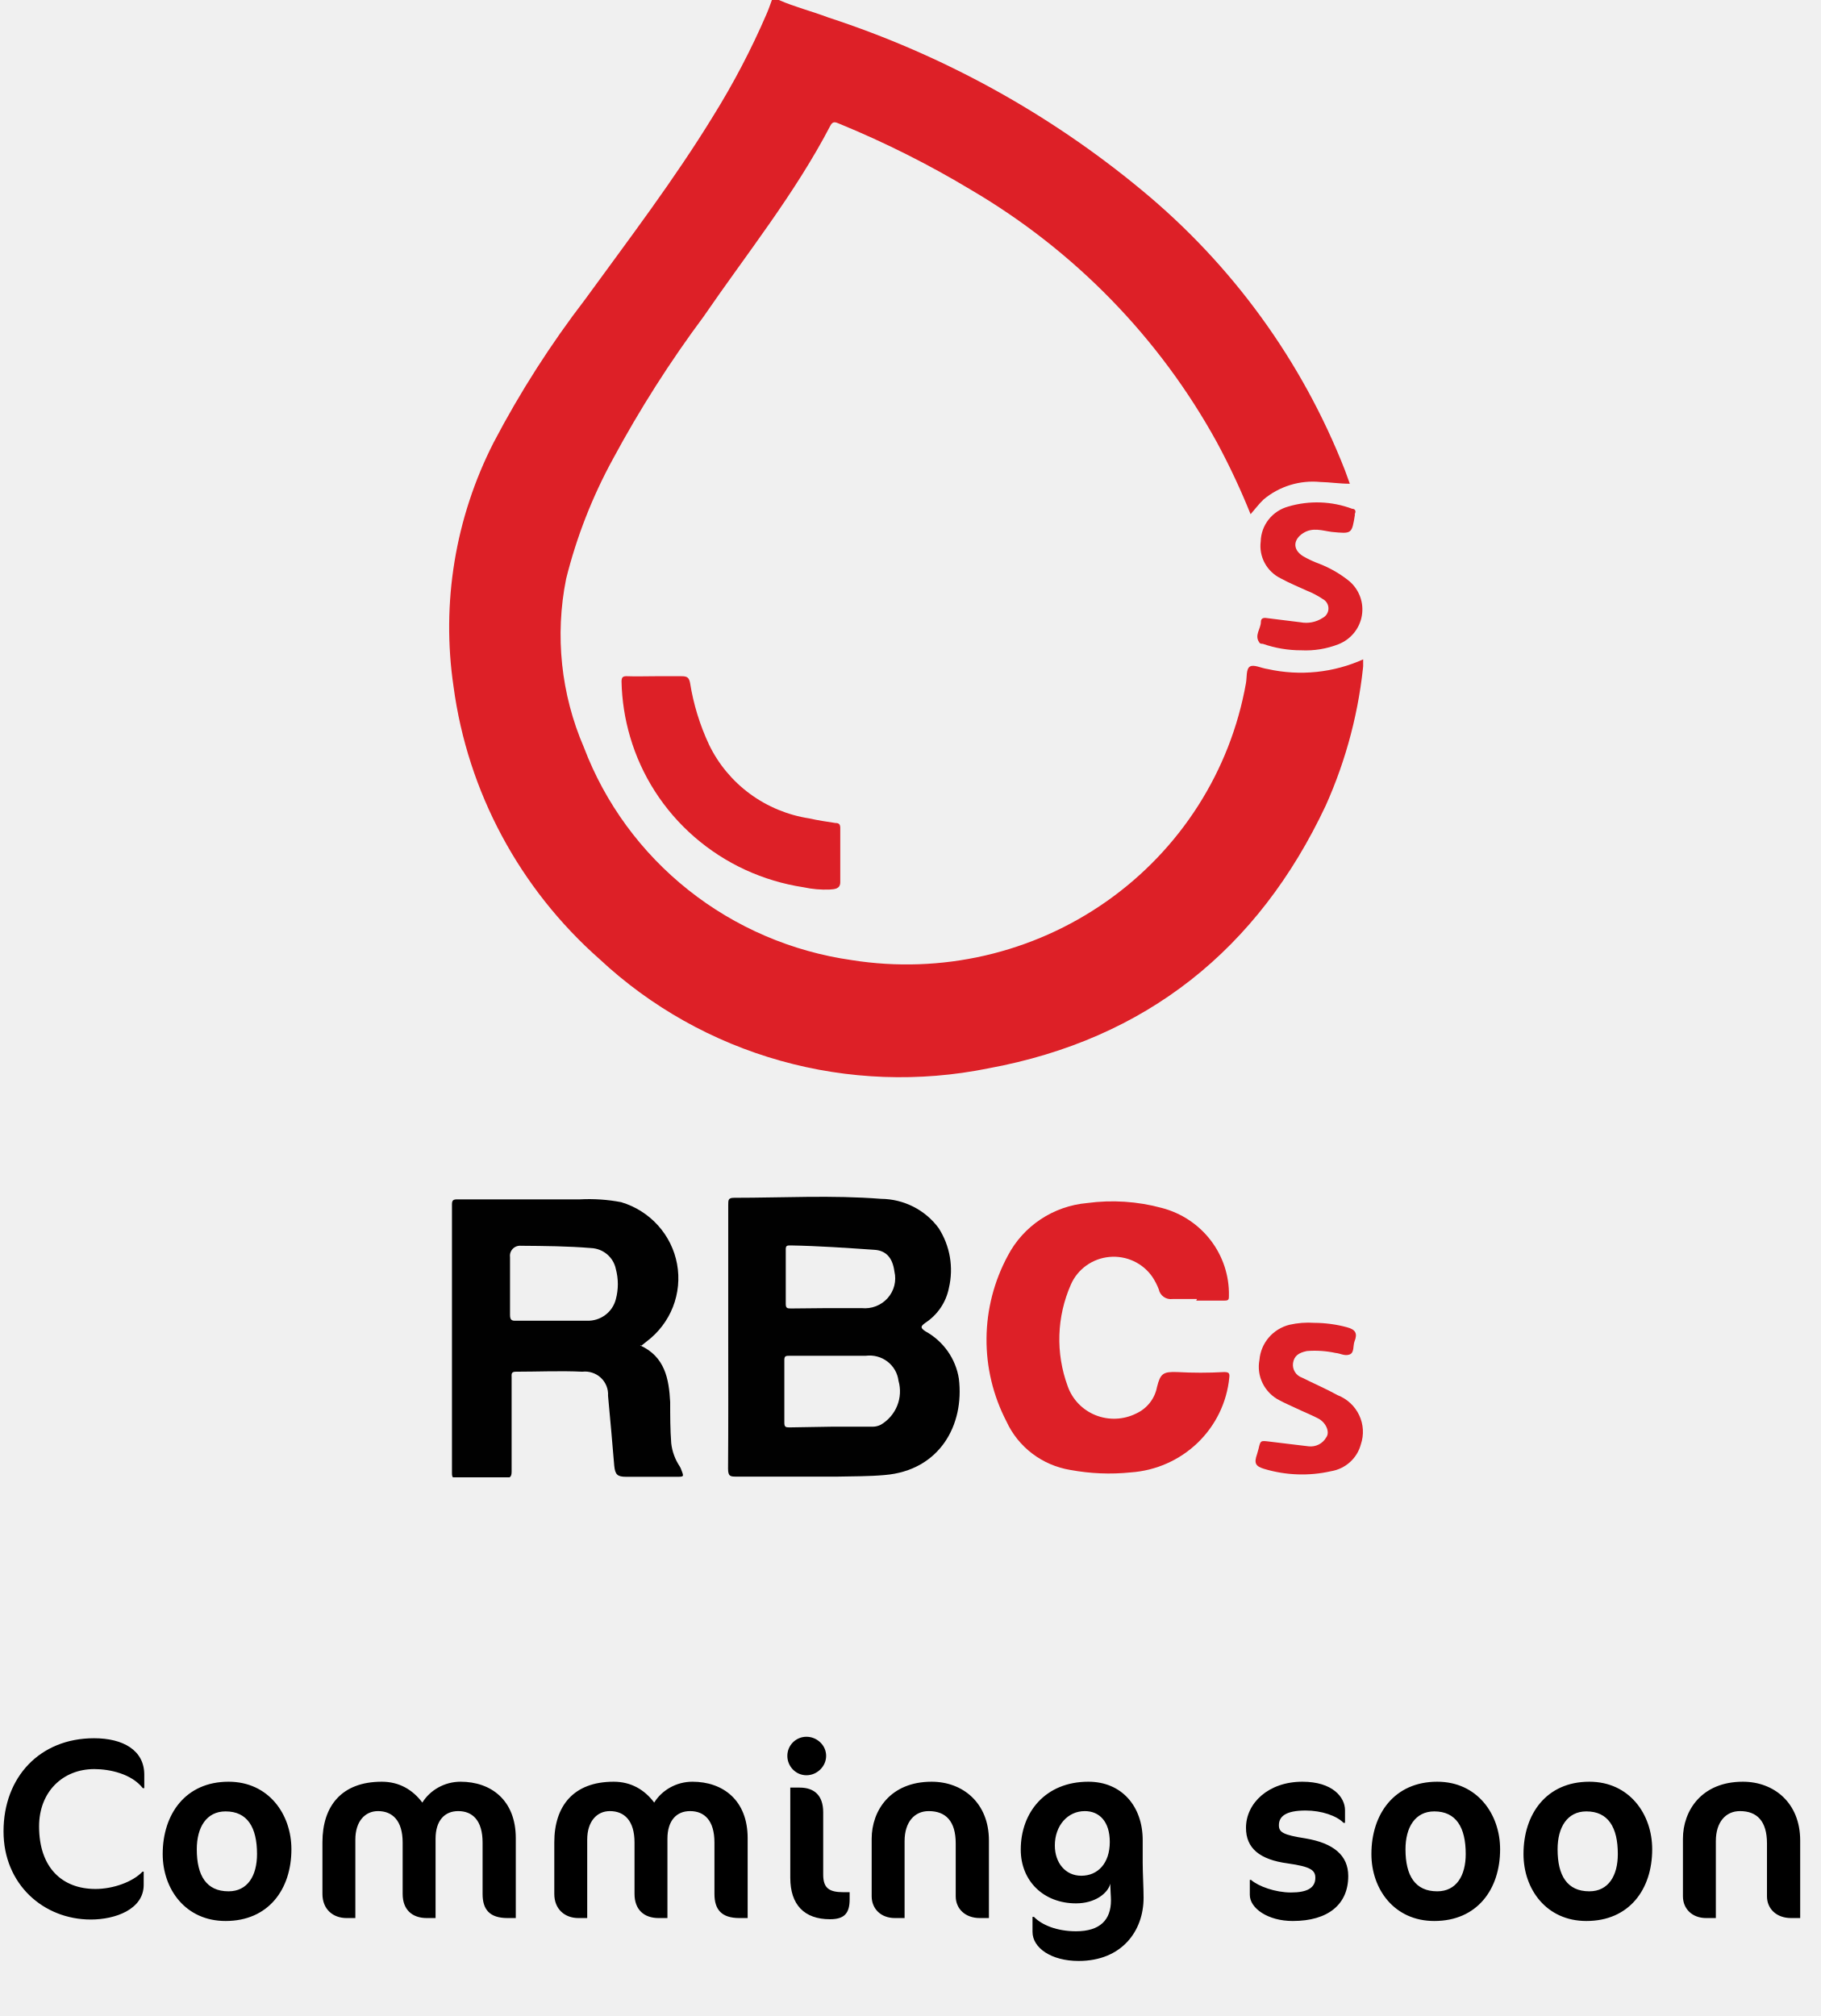
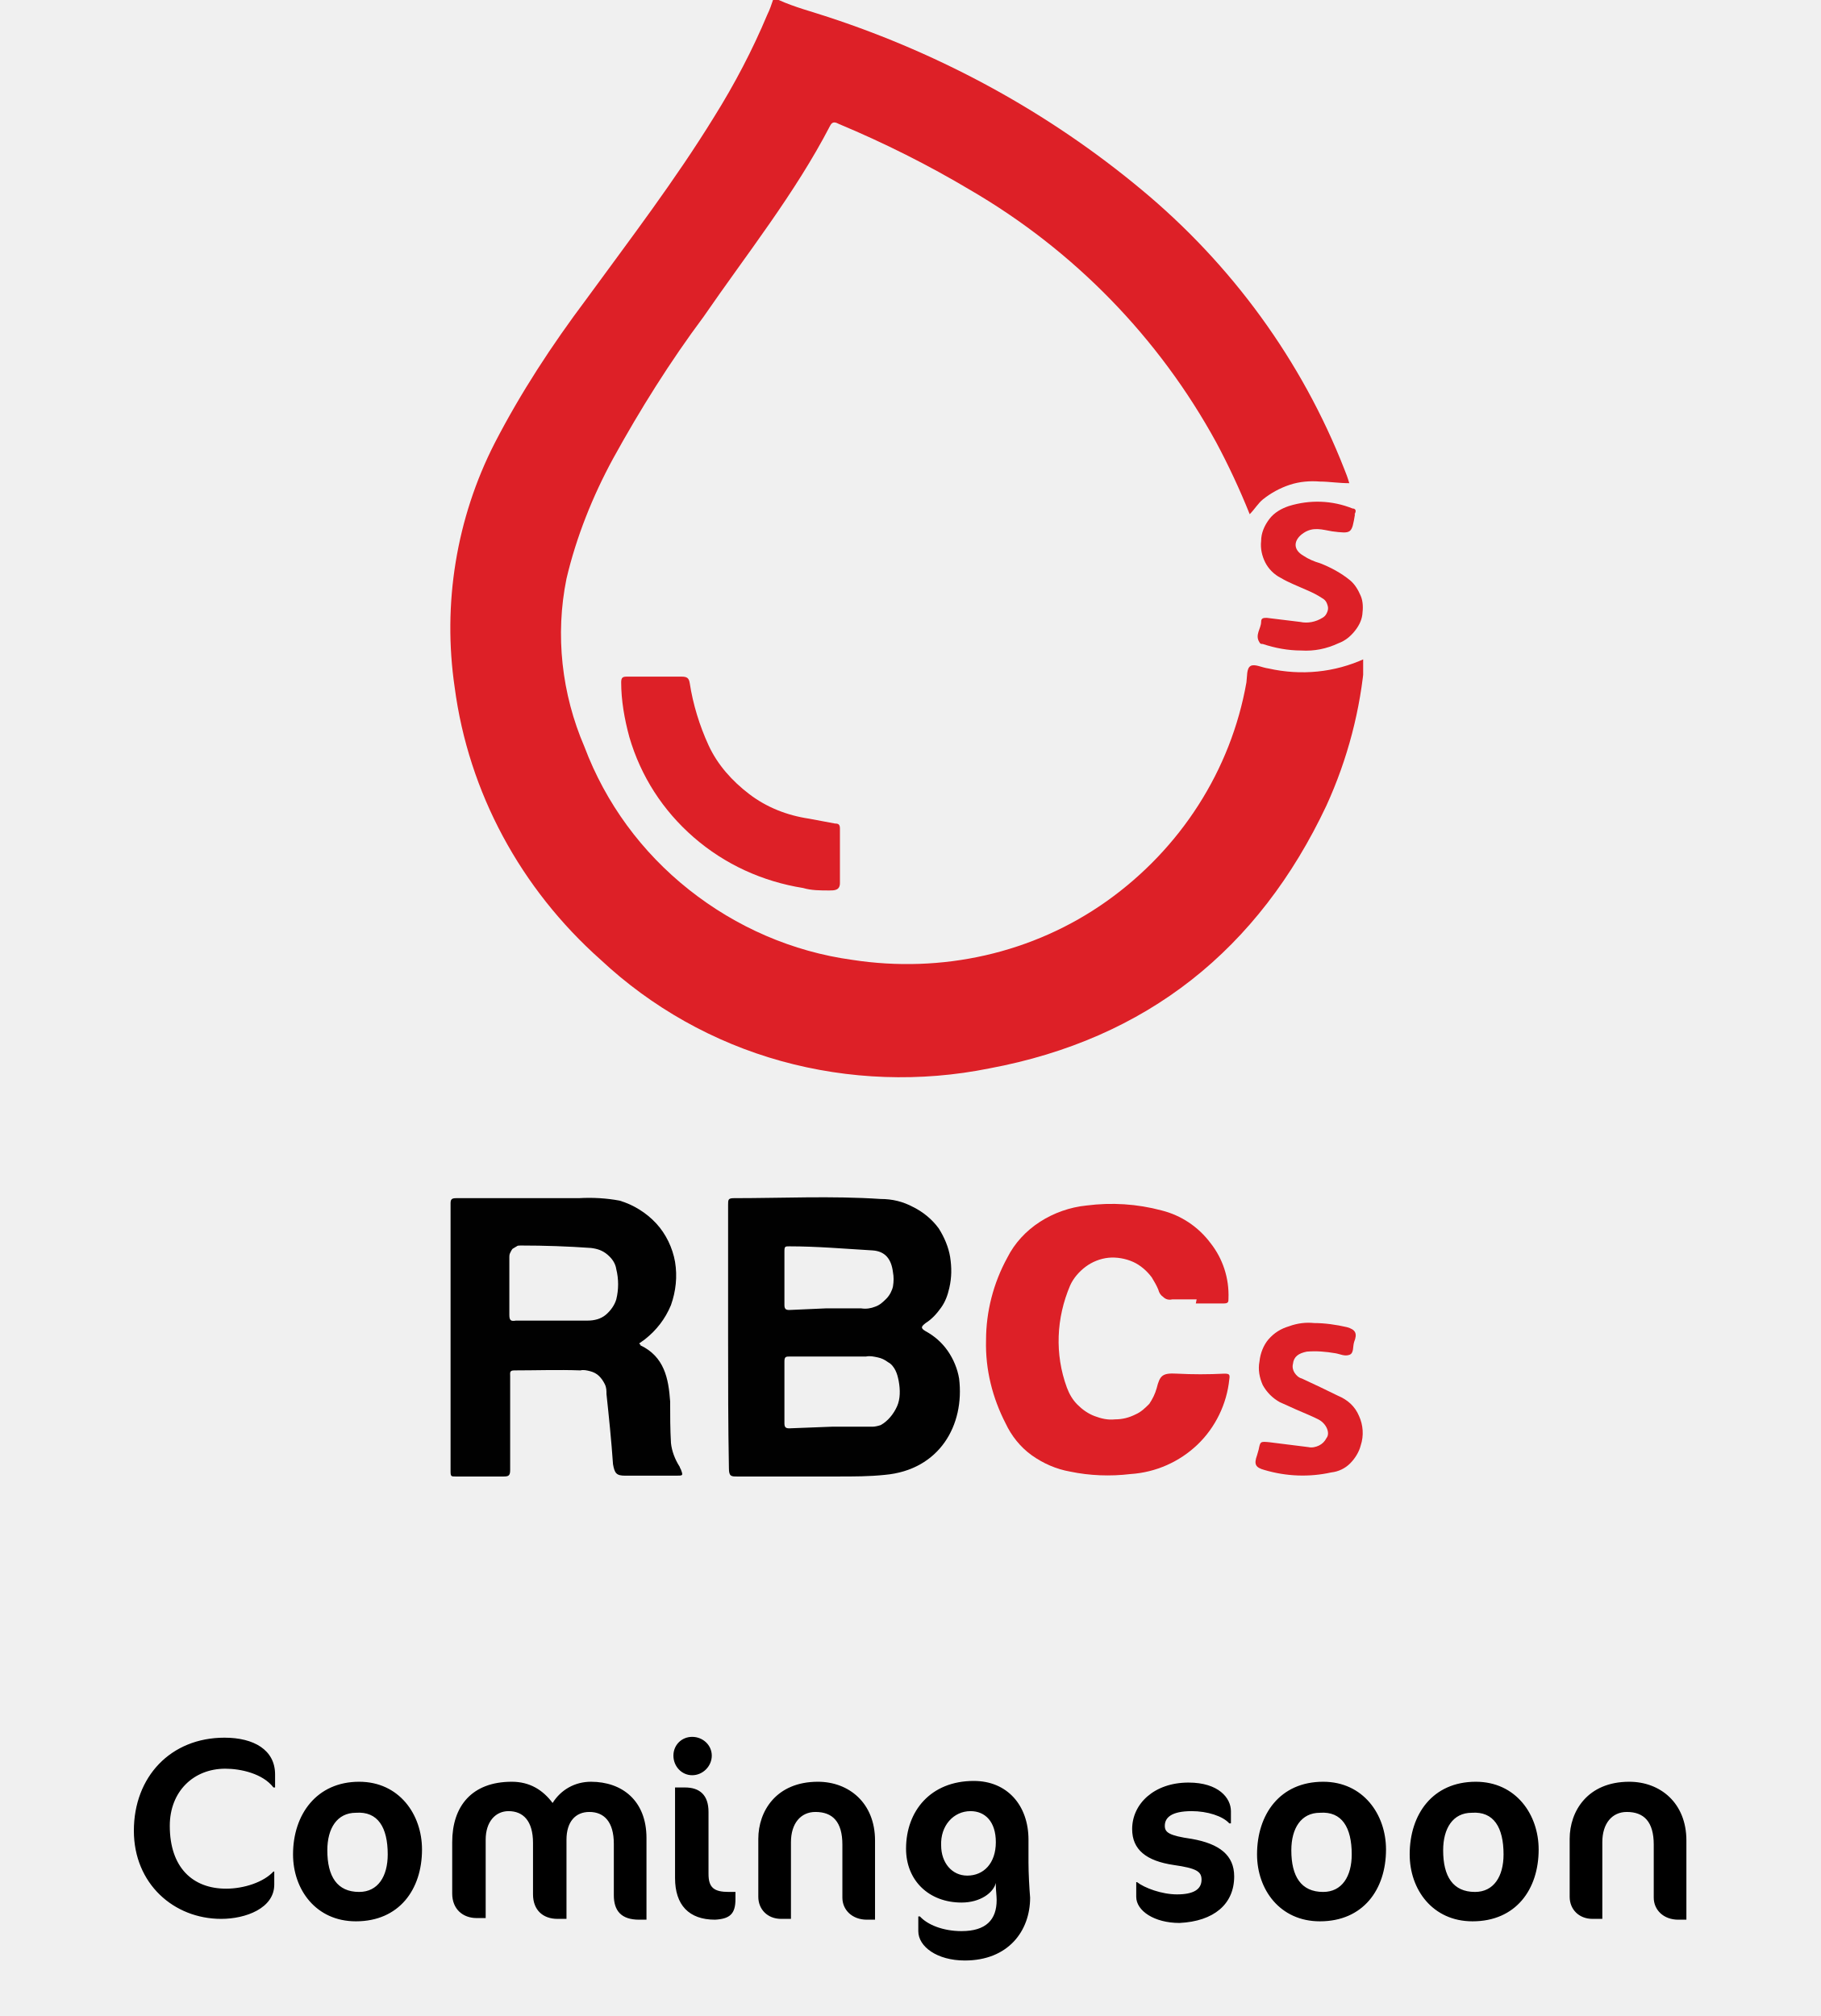
- <svg xmlns="http://www.w3.org/2000/svg" width="223" height="247" viewBox="0 0 223 247" fill="none">
-   <g clip-path="url(#clip0_901_288)">
-     <path d="M89.216 163.877C89.216 158.448 89.216 153.019 89.216 147.59C89.216 147.032 89.216 146.753 89.933 146.753C95.937 146.753 101.962 146.41 107.944 146.882C109.321 146.894 110.676 147.225 111.899 147.847C113.123 148.469 114.182 149.366 114.991 150.465C115.683 151.541 116.15 152.743 116.367 153.999C116.584 155.255 116.545 156.541 116.253 157.782C116.084 158.652 115.742 159.479 115.245 160.216C114.748 160.953 114.107 161.585 113.36 162.074C112.816 162.482 112.686 162.653 113.36 163.104C114.449 163.701 115.385 164.535 116.098 165.542C116.81 166.55 117.28 167.705 117.471 168.919C118.167 174.606 115.1 180.163 108.379 180.721C106.465 180.893 104.551 180.871 102.636 180.914C98.482 180.914 94.349 180.914 90.216 180.914C89.52 180.914 89.194 180.914 89.194 179.949C89.237 174.649 89.216 169.263 89.216 163.877ZM101.853 174.799H104.377C105.225 174.799 106.073 174.799 106.922 174.799C107.262 174.797 107.597 174.716 107.9 174.563C108.813 174.026 109.521 173.208 109.914 172.234C110.307 171.26 110.364 170.185 110.076 169.177C110.019 168.715 109.871 168.269 109.638 167.864C109.406 167.46 109.095 167.105 108.723 166.819C108.351 166.534 107.925 166.324 107.47 166.202C107.015 166.08 106.541 166.048 106.073 166.108H96.763C96.263 166.108 96.067 166.108 96.089 166.73C96.089 169.263 96.089 171.773 96.089 174.305C96.089 174.82 96.241 174.885 96.698 174.885L101.853 174.799ZM101.223 160.272H105.573C106.162 160.331 106.758 160.251 107.31 160.038C107.861 159.825 108.353 159.485 108.745 159.046C109.137 158.607 109.416 158.083 109.561 157.516C109.705 156.949 109.71 156.356 109.575 155.787C109.358 154.135 108.575 153.212 107.117 153.126C103.702 152.89 100.309 152.654 96.872 152.59C96.415 152.59 96.241 152.59 96.263 153.169C96.263 155.358 96.263 157.546 96.263 159.735C96.263 160.25 96.415 160.314 96.872 160.314L101.223 160.272Z" fill="#010101" />
-     <path d="M78.427 164.842C81.45 166.215 81.951 168.919 82.103 171.773C82.103 173.468 82.103 175.142 82.233 176.837C82.349 177.85 82.707 178.82 83.277 179.67C83.361 179.804 83.426 179.948 83.473 180.099C83.799 180.936 83.799 180.936 82.864 180.936H76.708C75.642 180.936 75.36 180.678 75.251 179.584C75.012 176.687 74.751 173.79 74.49 171.001C74.515 170.593 74.449 170.185 74.297 169.806C74.145 169.426 73.91 169.084 73.609 168.803C73.308 168.523 72.949 168.311 72.556 168.183C72.163 168.055 71.747 168.013 71.336 168.061C68.617 167.932 65.919 168.061 63.2 168.061C62.591 168.061 62.678 168.383 62.678 168.747C62.678 172.588 62.678 176.43 62.678 180.292C62.678 180.957 62.483 181.107 61.852 181.086C59.894 181.086 57.958 181.086 56.001 181.086C55.522 181.086 55.37 181.086 55.37 180.485C55.37 169.513 55.37 158.541 55.37 147.568C55.37 147.032 55.544 146.946 56.044 146.946C61.047 146.946 66.05 146.946 71.053 146.946C72.743 146.856 74.438 146.972 76.099 147.289C77.838 147.81 79.397 148.793 80.605 150.132C81.814 151.47 82.624 153.111 82.948 154.875C83.272 156.638 83.096 158.456 82.441 160.127C81.785 161.799 80.674 163.259 79.231 164.349L78.557 164.885C78.557 164.885 78.47 164.756 78.427 164.842ZM67.551 161.816C69.03 161.816 70.487 161.816 71.901 161.816C72.709 161.845 73.503 161.598 74.148 161.117C74.794 160.637 75.252 159.952 75.447 159.177C75.773 157.968 75.773 156.695 75.447 155.486C75.306 154.782 74.929 154.145 74.376 153.678C73.824 153.211 73.128 152.941 72.401 152.911C69.552 152.675 66.681 152.654 63.831 152.632C63.646 152.615 63.459 152.639 63.284 152.702C63.109 152.765 62.951 152.867 62.822 152.999C62.692 153.131 62.594 153.29 62.536 153.464C62.477 153.638 62.459 153.823 62.483 154.006C62.483 156.366 62.483 158.726 62.483 161.087C62.483 161.752 62.7 161.838 63.266 161.816H67.551Z" fill="#010101" />
-     <path d="M146.64 159.156C145.64 159.156 144.639 159.156 143.639 159.156C143.259 159.207 142.875 159.113 142.564 158.893C142.252 158.674 142.038 158.346 141.964 157.975C141.76 157.441 141.497 156.93 141.181 156.452C140.606 155.615 139.813 154.946 138.886 154.515C137.959 154.083 136.932 153.906 135.912 154C134.892 154.094 133.916 154.457 133.086 155.051C132.257 155.644 131.604 156.447 131.197 157.375C129.451 161.327 129.311 165.79 130.805 169.842C131.085 170.639 131.535 171.368 132.125 171.98C132.714 172.592 133.429 173.073 134.222 173.39C135.015 173.707 135.868 173.853 136.723 173.818C137.578 173.784 138.415 173.569 139.179 173.189C139.841 172.888 140.419 172.435 140.866 171.867C141.313 171.3 141.614 170.634 141.746 169.928C142.159 168.297 142.486 168.039 144.204 168.104C146.124 168.211 148.048 168.211 149.968 168.104C150.556 168.104 150.664 168.254 150.599 168.79C150.303 171.821 148.928 174.65 146.718 176.776C144.508 178.901 141.606 180.185 138.527 180.399C136.06 180.652 133.569 180.55 131.131 180.099C129.431 179.819 127.828 179.131 126.462 178.094C125.096 177.057 124.01 175.704 123.301 174.155C121.666 171.005 120.827 167.512 120.858 163.973C120.888 160.435 121.786 156.956 123.475 153.834C124.413 152.043 125.794 150.515 127.489 149.39C129.185 148.264 131.141 147.579 133.176 147.397C136.238 146.983 139.354 147.187 142.333 147.997C144.723 148.621 146.831 150.017 148.322 151.962C149.812 153.907 150.599 156.289 150.556 158.727C150.556 159.177 150.556 159.37 149.968 159.349C148.837 159.349 147.684 159.349 146.553 159.349L146.64 159.156Z" fill="#DD2027" />
-     <path d="M161.018 162.074C162.363 162.08 163.701 162.261 164.999 162.61C166.065 162.889 166.347 163.361 165.934 164.37C165.738 164.928 165.934 165.743 165.325 165.958C164.716 166.172 164.194 165.808 163.628 165.765C162.472 165.515 161.285 165.435 160.105 165.529C159.061 165.743 158.539 166.151 158.408 167.009C158.356 167.387 158.439 167.77 158.641 168.095C158.843 168.419 159.153 168.665 159.517 168.79C160.975 169.52 162.476 170.164 163.868 170.936C165.036 171.389 165.983 172.267 166.513 173.39C167.044 174.512 167.117 175.792 166.717 176.966C166.496 177.8 166.035 178.553 165.391 179.135C164.747 179.717 163.946 180.104 163.085 180.249C160.374 180.866 157.546 180.77 154.884 179.97C153.797 179.648 153.623 179.262 153.992 178.189L154.188 177.502C154.427 176.472 154.427 176.494 155.515 176.623L160.3 177.202C160.732 177.255 161.171 177.179 161.558 176.984C161.946 176.789 162.266 176.484 162.476 176.108C162.954 175.485 162.476 174.284 161.453 173.769C160.431 173.254 159.648 172.953 158.756 172.524C157.864 172.095 157.407 171.923 156.777 171.58C155.872 171.128 155.141 170.397 154.694 169.499C154.246 168.601 154.107 167.584 154.297 166.602C154.379 165.597 154.778 164.644 155.437 163.874C156.096 163.104 156.983 162.557 157.973 162.31C158.971 162.083 159.997 162.004 161.018 162.074V162.074Z" fill="#DD2027" />
-     <path d="M95.414 0C97.372 0.858 99.46 1.373 101.483 2.146C115.507 6.724 128.52 13.889 139.832 23.261C150.958 32.434 159.536 44.249 164.759 57.594C164.955 58.109 165.129 58.624 165.368 59.268C164.085 59.268 162.91 59.075 161.757 59.053C160.51 58.93 159.251 59.057 158.055 59.426C156.859 59.794 155.751 60.397 154.797 61.199C154.231 61.735 153.774 62.358 153.209 63.001C151.999 59.988 150.619 57.043 149.076 54.182C142.049 41.4 131.656 30.724 118.993 23.282C113.831 20.175 108.436 17.464 102.854 15.171C102.418 14.999 102.049 14.763 101.722 15.407C97.372 23.754 91.477 31.093 86.192 38.796C82.072 44.333 78.365 50.156 75.098 56.221C72.561 60.86 70.631 65.8 69.356 70.919C67.963 77.86 68.722 85.053 71.531 91.562C74.128 98.413 78.546 104.448 84.321 109.035C90.096 113.622 97.016 116.592 104.354 117.634C115.311 119.377 126.523 116.791 135.561 110.438C144.6 104.084 150.737 94.473 152.643 83.687C152.774 82.979 152.643 81.97 153.122 81.67C153.6 81.37 154.492 81.863 155.297 81.97C159.256 82.858 163.402 82.428 167.087 80.747C166.546 86.948 164.965 93.017 162.41 98.708C154.144 116.282 140.419 127.333 121.082 130.895C112.64 132.609 103.904 132.289 95.615 129.962C87.326 127.634 79.728 123.369 73.467 117.527C63.648 108.864 57.298 97.019 55.565 84.138C54.046 73.898 55.763 63.446 60.481 54.203C63.707 48.047 67.463 42.175 71.705 36.651C77.056 29.291 82.581 22.038 87.366 14.227C89.851 10.236 92.032 6.069 93.892 1.76C94.153 1.18 94.349 0.579 94.566 0L95.414 0Z" fill="#DD2027" />
-     <path d="M80.276 82.85C81.341 82.85 82.451 82.85 83.495 82.85C84.169 82.85 84.408 83.001 84.539 83.666C84.955 86.285 85.739 88.834 86.866 91.24C88.014 93.62 89.734 95.686 91.876 97.261C94.018 98.835 96.517 99.87 99.156 100.274C100.2 100.51 101.331 100.682 102.332 100.832C102.745 100.832 102.941 100.961 102.941 101.433C102.941 103.579 102.941 105.854 102.941 108.085C102.941 108.944 102.201 108.944 101.658 108.986C100.577 109.033 99.494 108.939 98.438 108.707C93.479 107.956 88.841 105.819 85.075 102.548C81.309 99.278 78.571 95.011 77.187 90.253C76.545 88.061 76.194 85.797 76.143 83.516C76.143 82.958 76.317 82.829 76.839 82.85C77.926 82.893 79.101 82.85 80.276 82.85Z" fill="#DD2027" />
-     <path d="M159.409 79.674C157.808 79.677 156.219 79.409 154.71 78.88C154.558 78.88 154.362 78.88 154.275 78.709C153.644 77.829 154.471 77.035 154.471 76.198C154.471 75.748 154.775 75.662 155.189 75.726L159.322 76.241C160.264 76.422 161.241 76.229 162.041 75.705C162.255 75.594 162.434 75.427 162.559 75.223C162.684 75.019 162.75 74.785 162.75 74.546C162.75 74.307 162.684 74.073 162.559 73.869C162.434 73.665 162.255 73.498 162.041 73.387C161.441 72.984 160.799 72.646 160.126 72.379C159.039 71.885 157.951 71.434 156.885 70.855C156.057 70.445 155.377 69.791 154.941 68.984C154.505 68.177 154.333 67.256 154.449 66.349C154.47 65.368 154.812 64.421 155.423 63.647C156.035 62.874 156.883 62.316 157.842 62.057C160.406 61.3 163.15 61.398 165.651 62.336C165.978 62.336 166.152 62.572 165.999 62.916C165.847 63.259 165.999 62.916 165.999 63.023C165.608 65.448 165.63 65.405 163.15 65.169C161.997 65.019 160.822 64.568 159.648 65.319C158.473 66.07 158.278 67.293 159.648 68.151C160.279 68.515 160.942 68.823 161.627 69.074C162.966 69.594 164.214 70.318 165.325 71.22C165.921 71.737 166.373 72.396 166.638 73.134C166.903 73.872 166.972 74.665 166.839 75.437C166.706 76.209 166.376 76.934 165.878 77.544C165.381 78.155 164.734 78.629 163.998 78.923C162.541 79.497 160.975 79.754 159.409 79.674V79.674Z" fill="#DD2027" />
+ <svg xmlns="http://www.w3.org/2000/svg" xmlns:xlink="http://www.w3.org/1999/xlink" version="1.1" id="Layer_1" x="0px" y="0px" viewBox="0 0 223 247" style="enable-background:new 0 0 223 247;" xml:space="preserve">
+   <style type="text/css">
+ 	.st0{clip-path:url(#SVGID_2_);}
+ 	.st1{fill:#010101;}
+ 	.st2{fill:#DD2027;}
+ </style>
+   <g>
+     <defs>
+       <rect id="SVGID_1_" x="55" width="112" height="181" />
+     </defs>
+     <clipPath id="SVGID_2_">
+       <use xlink:href="#SVGID_1_" style="overflow:visible;" />
+     </clipPath>
+     <g class="st0">
+       <path class="st1" d="M89.2,163.9c0-5.4,0-10.9,0-16.3c0-0.6,0-0.8,0.7-0.8c6,0,12-0.3,18,0.1c1.4,0,2.7,0.3,4,1    c1.2,0.6,2.3,1.5,3.1,2.6c0.7,1.1,1.2,2.3,1.4,3.5c0.2,1.3,0.2,2.5-0.1,3.8c-0.2,0.9-0.5,1.7-1,2.4c-0.5,0.7-1.1,1.4-1.9,1.9    c-0.5,0.4-0.7,0.6,0,1c1.1,0.6,2,1.4,2.7,2.4c0.7,1,1.2,2.2,1.4,3.4c0.7,5.7-2.4,11.2-9.1,11.8c-1.9,0.2-3.8,0.2-5.7,0.2    c-4.2,0-8.3,0-12.4,0c-0.7,0-1,0-1-1C89.2,174.6,89.2,169.3,89.2,163.9z M101.9,174.8h2.5c0.8,0,1.7,0,2.5,0c0.3,0,0.7-0.1,1-0.2    c0.9-0.5,1.6-1.4,2-2.3s0.4-2,0.2-3.1c-0.1-0.5-0.2-0.9-0.4-1.3c-0.2-0.4-0.5-0.8-0.9-1c-0.4-0.3-0.8-0.5-1.3-0.6    c-0.5-0.1-0.9-0.2-1.4-0.1h-9.3c-0.5,0-0.7,0-0.7,0.6c0,2.5,0,5,0,7.6c0,0.5,0.2,0.6,0.6,0.6L101.9,174.8z M101.2,160.3h4.3    c0.6,0.1,1.2,0,1.7-0.2c0.6-0.2,1-0.6,1.4-1c0.4-0.4,0.7-1,0.8-1.5c0.1-0.6,0.1-1.2,0-1.7c-0.2-1.7-1-2.6-2.5-2.7    c-3.4-0.2-6.8-0.5-10.2-0.5c-0.5,0-0.6,0-0.6,0.6c0,2.2,0,4.4,0,6.6c0,0.5,0.2,0.6,0.6,0.6L101.2,160.3z" />
+       <path class="st1" d="M78.4,164.8c3,1.4,3.5,4.1,3.7,6.9c0,1.7,0,3.4,0.1,5.1c0.1,1,0.5,2,1,2.8c0.1,0.1,0.1,0.3,0.2,0.4    c0.3,0.8,0.3,0.8-0.6,0.8h-6.2c-1.1,0-1.3-0.3-1.5-1.4c-0.2-2.9-0.5-5.8-0.8-8.6c0-0.4,0-0.8-0.2-1.2c-0.2-0.4-0.4-0.7-0.7-1    c-0.3-0.3-0.7-0.5-1.1-0.6s-0.8-0.2-1.2-0.1c-2.7-0.1-5.4,0-8.1,0c-0.6,0-0.5,0.3-0.5,0.7c0,3.8,0,7.7,0,11.5    c0,0.7-0.2,0.8-0.8,0.8c-2,0-3.9,0-5.9,0c-0.5,0-0.6,0-0.6-0.6c0-11,0-21.9,0-32.9c0-0.5,0.2-0.6,0.7-0.6c5,0,10,0,15,0    c1.7-0.1,3.4,0,5,0.3c1.7,0.5,3.3,1.5,4.5,2.8c1.2,1.3,2,3,2.3,4.7c0.3,1.8,0.1,3.6-0.5,5.3c-0.7,1.7-1.8,3.1-3.2,4.2l-0.7,0.5    C78.6,164.9,78.5,164.8,78.4,164.8z M67.6,161.8c1.5,0,2.9,0,4.4,0c0.8,0,1.6-0.2,2.2-0.7c0.6-0.5,1.1-1.2,1.3-1.9    c0.3-1.2,0.3-2.5,0-3.7c-0.1-0.7-0.5-1.3-1.1-1.8c-0.6-0.5-1.2-0.7-2-0.8c-2.8-0.2-5.7-0.3-8.6-0.3c-0.2,0-0.4,0-0.5,0.1    c-0.2,0.1-0.3,0.2-0.5,0.3c-0.1,0.1-0.2,0.3-0.3,0.5c-0.1,0.2-0.1,0.4-0.1,0.5c0,2.4,0,4.7,0,7.1c0,0.7,0.2,0.8,0.8,0.7H67.6z" />
+       <path class="st2" d="M146.6,159.2c-1,0-2,0-3,0c-0.4,0.1-0.8,0-1.1-0.3c-0.3-0.2-0.5-0.5-0.6-0.9c-0.2-0.5-0.5-1-0.8-1.5    c-0.6-0.8-1.4-1.5-2.3-1.9c-0.9-0.4-2-0.6-3-0.5s-2,0.5-2.8,1.1c-0.8,0.6-1.5,1.4-1.9,2.3c-1.7,4-1.9,8.4-0.4,12.5    c0.3,0.8,0.7,1.5,1.3,2.1c0.6,0.6,1.3,1.1,2.1,1.4s1.6,0.5,2.5,0.4c0.9,0,1.7-0.2,2.5-0.6c0.7-0.3,1.2-0.8,1.7-1.3    c0.4-0.6,0.7-1.2,0.9-1.9c0.4-1.6,0.7-1.9,2.5-1.8c1.9,0.1,3.8,0.1,5.8,0c0.6,0,0.7,0.1,0.6,0.7c-0.3,3-1.7,5.9-3.9,8    c-2.2,2.1-5.1,3.4-8.2,3.6c-2.5,0.3-5,0.2-7.4-0.3c-1.7-0.3-3.3-1-4.7-2c-1.4-1-2.5-2.4-3.2-3.9c-1.6-3.1-2.5-6.6-2.4-10.2    c0-3.5,0.9-7,2.6-10.1c0.9-1.8,2.3-3.3,4-4.4c1.7-1.1,3.7-1.8,5.7-2c3.1-0.4,6.2-0.2,9.2,0.6c2.4,0.6,4.5,2,6,4    c1.5,1.9,2.3,4.3,2.2,6.8c0,0.4,0,0.6-0.6,0.6c-1.1,0-2.3,0-3.4,0L146.6,159.2z" />
+       <path class="st2" d="M161,162.1c1.3,0,2.7,0.2,4,0.5c1.1,0.3,1.3,0.8,0.9,1.8c-0.2,0.6,0,1.4-0.6,1.6c-0.6,0.2-1.1-0.1-1.7-0.2    c-1.2-0.2-2.3-0.3-3.5-0.2c-1,0.2-1.6,0.6-1.7,1.5c-0.1,0.4,0,0.8,0.2,1.1c0.2,0.3,0.5,0.6,0.9,0.7c1.5,0.7,3,1.4,4.4,2.1    c1.2,0.5,2.1,1.3,2.6,2.5c0.5,1.1,0.6,2.4,0.2,3.6c-0.2,0.8-0.7,1.6-1.3,2.2c-0.6,0.6-1.4,1-2.3,1.1c-2.7,0.6-5.5,0.5-8.2-0.3    c-1.1-0.3-1.3-0.7-0.9-1.8l0.2-0.7c0.2-1,0.2-1,1.3-0.9l4.8,0.6c0.4,0.1,0.9,0,1.3-0.2c0.4-0.2,0.7-0.5,0.9-0.9    c0.5-0.6,0-1.8-1-2.3c-1-0.5-1.8-0.8-2.7-1.2s-1.3-0.6-2-0.9c-0.9-0.5-1.6-1.2-2.1-2.1c-0.4-0.9-0.6-1.9-0.4-2.9    c0.1-1,0.5-2,1.1-2.7c0.7-0.8,1.5-1.3,2.5-1.6C159,162.1,160,162,161,162.1L161,162.1z" />
+       <path class="st2" d="M95.4,0c2,0.9,4,1.4,6.1,2.1c14,4.6,27,11.7,38.3,21.1c11.1,9.2,19.7,21,24.9,34.3c0.2,0.5,0.4,1,0.6,1.7    c-1.3,0-2.5-0.2-3.6-0.2c-1.2-0.1-2.5,0-3.7,0.4c-1.2,0.4-2.3,1-3.3,1.8c-0.6,0.5-1,1.2-1.6,1.8c-1.2-3-2.6-6-4.1-8.8    c-7-12.8-17.4-23.5-30.1-30.9c-5.2-3.1-10.6-5.8-16.1-8.1c-0.4-0.2-0.8-0.4-1.1,0.2c-4.3,8.3-10.2,15.7-15.5,23.4    c-4.1,5.5-7.8,11.4-11.1,17.4c-2.5,4.6-4.5,9.6-5.7,14.7c-1.4,6.9-0.6,14.1,2.2,20.6c2.6,6.9,7,12.9,12.8,17.5    c5.8,4.6,12.7,7.6,20,8.6c11,1.7,22.2-0.8,31.2-7.2c9-6.4,15.2-16,17.1-26.8c0.1-0.7,0-1.7,0.5-2c0.5-0.3,1.4,0.2,2.2,0.3    c4,0.9,8.1,0.5,11.8-1.2c-0.5,6.2-2.1,12.3-4.7,18c-8.3,17.6-22,28.6-41.3,32.2c-8.4,1.7-17.2,1.4-25.5-0.9    c-8.3-2.3-15.9-6.6-22.1-12.4c-9.8-8.7-16.2-20.5-17.9-33.4c-1.5-10.2,0.2-20.7,4.9-29.9c3.2-6.2,7-12,11.2-17.6    c5.4-7.4,10.9-14.6,15.7-22.4c2.5-4,4.7-8.2,6.5-12.5c0.3-0.6,0.5-1.2,0.7-1.8H95.4z" />
+       <path class="st2" d="M80.3,82.9c1.1,0,2.2,0,3.2,0c0.7,0,0.9,0.2,1,0.8c0.4,2.6,1.2,5.2,2.3,7.6c1.1,2.4,2.9,4.4,5,6    c2.1,1.6,4.6,2.6,7.3,3c1,0.2,2.2,0.4,3.2,0.6c0.4,0,0.6,0.1,0.6,0.6c0,2.1,0,4.4,0,6.7c0,0.9-0.7,0.9-1.3,0.9    c-1.1,0-2.2,0-3.2-0.3c-5-0.8-9.6-2.9-13.4-6.2c-3.8-3.3-6.5-7.5-7.9-12.3c-0.6-2.2-1-4.5-1-6.7c0-0.6,0.2-0.7,0.7-0.7    C77.9,82.9,79.1,82.9,80.3,82.9z" />
+       <path class="st2" d="M159.4,79.7c-1.6,0-3.2-0.3-4.7-0.8c-0.2,0-0.3,0-0.4-0.2c-0.6-0.9,0.2-1.7,0.2-2.5c0-0.5,0.3-0.5,0.7-0.5    l4.1,0.5c0.9,0.2,1.9,0,2.7-0.5c0.2-0.1,0.4-0.3,0.5-0.5c0.1-0.2,0.2-0.4,0.2-0.7c0-0.2-0.1-0.5-0.2-0.7c-0.1-0.2-0.3-0.4-0.5-0.5    c-0.6-0.4-1.2-0.7-1.9-1c-1.1-0.5-2.2-0.9-3.2-1.5c-0.8-0.4-1.5-1.1-1.9-1.9c-0.4-0.8-0.6-1.7-0.5-2.6c0-1,0.4-1.9,1-2.7    c0.6-0.8,1.5-1.3,2.4-1.6c2.6-0.8,5.3-0.7,7.8,0.3c0.3,0,0.5,0.2,0.3,0.6c-0.2,0.3,0,0,0,0.1c-0.4,2.4-0.4,2.4-2.8,2.1    c-1.2-0.2-2.3-0.6-3.5,0.2c-1.2,0.8-1.4,2,0,2.8c0.6,0.4,1.3,0.7,2,0.9c1.3,0.5,2.6,1.2,3.7,2.1c0.6,0.5,1,1.2,1.3,1.9    c0.3,0.7,0.3,1.5,0.2,2.3c-0.1,0.8-0.5,1.5-1,2.1c-0.5,0.6-1.1,1.1-1.9,1.4C162.5,79.5,161,79.8,159.4,79.7L159.4,79.7z" />
+     </g>
  </g>
-   <path d="M17.676 219.088V217.432C17.676 214.444 15.084 212.968 11.52 212.968C4.896 212.968 0.432 217.72 0.432 224.38C0.432 230.896 5.364 235.18 11.124 235.18C14.148 235.18 17.604 233.92 17.604 230.932V229.312H17.46C16.272 230.572 13.86 231.436 11.7 231.436C7.632 231.436 4.788 228.844 4.788 223.768C4.788 219.556 7.668 216.748 11.556 216.748C13.428 216.748 16.128 217.324 17.496 219.088H17.676ZM19.932 227.152C19.932 231.472 22.74 235.36 27.636 235.36C32.892 235.36 35.7 231.472 35.7 226.576C35.7 222.256 32.892 218.296 27.996 218.296C22.74 218.296 19.932 222.256 19.932 227.152ZM31.488 227.152C31.488 229.816 30.336 231.724 27.996 231.724C25.296 231.724 24.108 229.816 24.108 226.576C24.108 223.876 25.296 221.932 27.636 221.932C30.3 221.932 31.488 223.876 31.488 227.152ZM63.189 235V225.208C63.189 220.564 60.165 218.296 56.421 218.296C54.441 218.296 52.677 219.34 51.741 220.852C50.553 219.268 48.897 218.296 46.773 218.296C41.841 218.296 39.501 221.284 39.501 225.712V232.048C39.501 233.92 40.797 235 42.453 235H43.533V225.388C43.533 223.156 44.721 221.896 46.305 221.896C48.069 221.896 49.329 223.048 49.329 225.748V232.048C49.329 233.956 50.481 235 52.281 235H53.361V225.28C53.361 223.048 54.477 221.896 56.133 221.896C57.897 221.896 59.121 223.048 59.121 225.748V232.048C59.121 233.956 59.985 235 62.181 235H63.189ZM91.595 235V225.208C91.595 220.564 88.571 218.296 84.827 218.296C82.847 218.296 81.083 219.34 80.147 220.852C78.959 219.268 77.303 218.296 75.179 218.296C70.247 218.296 67.907 221.284 67.907 225.712V232.048C67.907 233.92 69.203 235 70.859 235H71.939V225.388C71.939 223.156 73.127 221.896 74.711 221.896C76.475 221.896 77.735 223.048 77.735 225.748V232.048C77.735 233.956 78.887 235 80.687 235H81.767V225.28C81.767 223.048 82.883 221.896 84.539 221.896C86.303 221.896 87.527 223.048 87.527 225.748V232.048C87.527 233.956 88.391 235 90.587 235H91.595ZM101.21 215.128C101.21 213.832 100.094 212.788 98.797 212.788C97.501 212.788 96.457 213.832 96.457 215.128C96.457 216.424 97.501 217.504 98.797 217.504C100.094 217.504 101.21 216.424 101.21 215.128ZM104.09 232.696V231.832H103.334C101.57 231.832 100.85 231.328 100.85 229.672V222.04C100.85 219.988 99.769 219.016 97.969 219.016H96.817C96.817 219.016 96.817 229.132 96.817 230.068C96.817 233.38 98.546 235.144 101.678 235.144C103.406 235.144 104.09 234.46 104.09 232.696ZM121.153 235V225.496C121.153 220.888 117.949 218.296 114.133 218.296C109.057 218.296 106.789 221.86 106.789 225.28V232.336C106.789 233.848 107.905 235 109.633 235H110.821V225.568C110.821 223.228 112.045 221.896 113.773 221.896C115.861 221.896 117.085 223.12 117.085 225.856V232.336C117.085 233.848 118.237 235 120.037 235H121.153ZM139.992 228.232V225.46C139.992 221.284 137.4 218.296 133.332 218.296C128.076 218.296 125.052 222.04 125.052 226.612C125.052 230.464 127.86 233.2 131.82 233.2C134.16 233.2 135.708 231.976 136.032 230.788V231.184C136.032 231.616 136.104 232.336 136.104 232.84C136.104 235.216 134.772 236.62 131.82 236.62C129.516 236.62 127.644 235.864 126.672 234.856H126.492V236.692C126.492 238.636 128.76 240.256 132.144 240.256C137.4 240.256 140.1 236.62 140.1 232.516C140.1 231.292 139.992 229.456 139.992 228.232ZM132.9 221.896C134.664 221.896 135.96 223.156 135.96 225.676C135.96 228.304 134.484 229.816 132.468 229.816C130.524 229.816 129.228 228.232 129.228 226.108C129.228 223.66 130.812 221.896 132.9 221.896ZM165.174 229.852C165.174 227.296 163.338 225.82 159.954 225.244C157.182 224.812 156.678 224.488 156.678 223.624C156.678 222.58 157.47 221.824 159.954 221.824C161.898 221.824 163.77 222.472 164.598 223.336H164.778V221.788C164.778 220.204 163.266 218.296 159.558 218.296C155.382 218.296 152.646 220.924 152.646 223.948C152.646 226.432 154.302 227.836 157.758 228.304C160.566 228.7 161.142 229.132 161.142 230.068C161.142 231.292 160.17 231.868 158.154 231.868C156.246 231.868 154.158 231.112 153.258 230.32H153.114V232.156C153.114 233.812 155.346 235.36 158.37 235.36C162.726 235.36 165.174 233.308 165.174 229.852ZM168.01 227.152C168.01 231.472 170.818 235.36 175.714 235.36C180.97 235.36 183.778 231.472 183.778 226.576C183.778 222.256 180.97 218.296 176.074 218.296C170.818 218.296 168.01 222.256 168.01 227.152ZM179.566 227.152C179.566 229.816 178.414 231.724 176.074 231.724C173.374 231.724 172.186 229.816 172.186 226.576C172.186 223.876 173.374 221.932 175.714 221.932C178.378 221.932 179.566 223.876 179.566 227.152ZM186.643 227.152C186.643 231.472 189.451 235.36 194.347 235.36C199.603 235.36 202.411 231.472 202.411 226.576C202.411 222.256 199.603 218.296 194.707 218.296C189.451 218.296 186.643 222.256 186.643 227.152ZM198.199 227.152C198.199 229.816 197.047 231.724 194.707 231.724C192.007 231.724 190.819 229.816 190.819 226.576C190.819 223.876 192.007 221.932 194.347 221.932C197.011 221.932 198.199 223.876 198.199 227.152ZM220.54 235V225.496C220.54 220.888 217.336 218.296 213.52 218.296C208.444 218.296 206.176 221.86 206.176 225.28V232.336C206.176 233.848 207.292 235 209.02 235H210.208V225.568C210.208 223.228 211.432 221.896 213.16 221.896C215.248 221.896 216.472 223.12 216.472 225.856V232.336C216.472 233.848 217.624 235 219.424 235H220.54Z" fill="black" />
-   <defs>
-     <clipPath id="clip0_901_288">
-       <rect width="112" height="181" fill="white" transform="translate(55)" />
-     </clipPath>
-   </defs>
+   <path d="M33.7,219.1v-1.7c0-3-2.6-4.5-6.2-4.5c-6.6,0-11.1,4.8-11.1,11.4c0,6.5,4.9,10.8,10.7,10.8c3,0,6.5-1.3,6.5-4.2v-1.6h-0.1  c-1.2,1.3-3.6,2.1-5.8,2.1c-4.1,0-6.9-2.6-6.9-7.7c0-4.2,2.9-7,6.8-7c1.9,0,4.6,0.6,5.9,2.3H33.7z M35.9,227.2  c0,4.3,2.8,8.2,7.7,8.2c5.3,0,8.1-3.9,8.1-8.8c0-4.3-2.8-8.3-7.7-8.3C38.8,218.3,35.9,222.3,35.9,227.2z M47.5,227.2  c0,2.7-1.2,4.6-3.5,4.6c-2.7,0-3.9-1.9-3.9-5.1c0-2.7,1.2-4.6,3.5-4.6C46.3,221.9,47.5,223.9,47.5,227.2z M79.2,235v-9.8  c0-4.6-3-6.9-6.8-6.9c-2,0-3.7,1-4.7,2.6c-1.2-1.6-2.8-2.6-5-2.6c-4.9,0-7.3,3-7.3,7.4v6.3c0,1.9,1.3,3,3,3h1.1v-9.6  c0-2.2,1.2-3.5,2.8-3.5c1.8,0,3,1.2,3,3.9v6.3c0,1.9,1.2,3,3,3h1.1v-9.7c0-2.2,1.1-3.4,2.8-3.4c1.8,0,3,1.2,3,3.9v6.3  c0,1.9,0.9,3,3.1,3H79.2z M87.2,215.1c0-1.3-1.1-2.3-2.4-2.3c-1.3,0-2.3,1-2.3,2.3c0,1.3,1,2.4,2.3,2.4  C86.1,217.5,87.2,216.4,87.2,215.1z M90.1,232.7v-0.9h-0.8c-1.8,0-2.5-0.5-2.5-2.2V222c0-2.1-1.1-3-2.9-3h-1.2c0,0,0,10.1,0,11.1  c0,3.3,1.7,5.1,4.9,5.1C89.4,235.1,90.1,234.5,90.1,232.7z M107.2,235v-9.5c0-4.6-3.2-7.2-7-7.2c-5.1,0-7.3,3.6-7.3,7v7.1  c0,1.5,1.1,2.7,2.8,2.7h1.2v-9.4c0-2.3,1.2-3.7,3-3.7c2.1,0,3.3,1.2,3.3,4v6.5c0,1.5,1.2,2.7,3,2.7H107.2z M126,228.2v-2.8  c0-4.2-2.6-7.2-6.7-7.2c-5.3,0-8.3,3.7-8.3,8.3c0,3.9,2.8,6.6,6.8,6.6c2.3,0,3.9-1.2,4.2-2.4v0.4c0,0.4,0.1,1.2,0.1,1.7  c0,2.4-1.3,3.8-4.3,3.8c-2.3,0-4.2-0.8-5.1-1.8h-0.2v1.8c0,1.9,2.3,3.6,5.7,3.6c5.3,0,8-3.6,8-7.7C126.1,231.3,126,229.5,126,228.2z   M118.9,221.9c1.8,0,3.1,1.3,3.1,3.8c0,2.6-1.5,4.1-3.5,4.1c-1.9,0-3.2-1.6-3.2-3.7C115.2,223.7,116.8,221.9,118.9,221.9z   M151.2,229.9c0-2.6-1.8-4-5.2-4.6c-2.8-0.4-3.3-0.8-3.3-1.6c0-1,0.8-1.8,3.3-1.8c1.9,0,3.8,0.6,4.6,1.5h0.2v-1.5  c0-1.6-1.5-3.5-5.2-3.5c-4.2,0-6.9,2.6-6.9,5.7c0,2.5,1.7,3.9,5.1,4.4c2.8,0.4,3.4,0.8,3.4,1.8c0,1.2-1,1.8-3,1.8  c-1.9,0-4-0.8-4.9-1.5h-0.1v1.8c0,1.7,2.2,3.2,5.3,3.2C148.7,235.4,151.2,233.3,151.2,229.9z M154,227.2c0,4.3,2.8,8.2,7.7,8.2  c5.3,0,8.1-3.9,8.1-8.8c0-4.3-2.8-8.3-7.7-8.3C156.8,218.3,154,222.3,154,227.2z M165.6,227.2c0,2.7-1.2,4.6-3.5,4.6  c-2.7,0-3.9-1.9-3.9-5.1c0-2.7,1.2-4.6,3.5-4.6C164.4,221.9,165.6,223.9,165.6,227.2z M172.7,227.2c0,4.3,2.8,8.2,7.7,8.2  c5.3,0,8.1-3.9,8.1-8.8c0-4.3-2.8-8.3-7.7-8.3C175.5,218.3,172.7,222.3,172.7,227.2z M184.2,227.2c0,2.7-1.2,4.6-3.5,4.6  c-2.7,0-3.9-1.9-3.9-5.1c0-2.7,1.2-4.6,3.5-4.6C183,221.9,184.2,223.9,184.2,227.2z M206.6,235v-9.5c0-4.6-3.2-7.2-7-7.2  c-5.1,0-7.3,3.6-7.3,7v7.1c0,1.5,1.1,2.7,2.8,2.7h1.2v-9.4c0-2.3,1.2-3.7,3-3.7c2.1,0,3.3,1.2,3.3,4v6.5c0,1.5,1.2,2.7,3,2.7H206.6z  " />
</svg>
